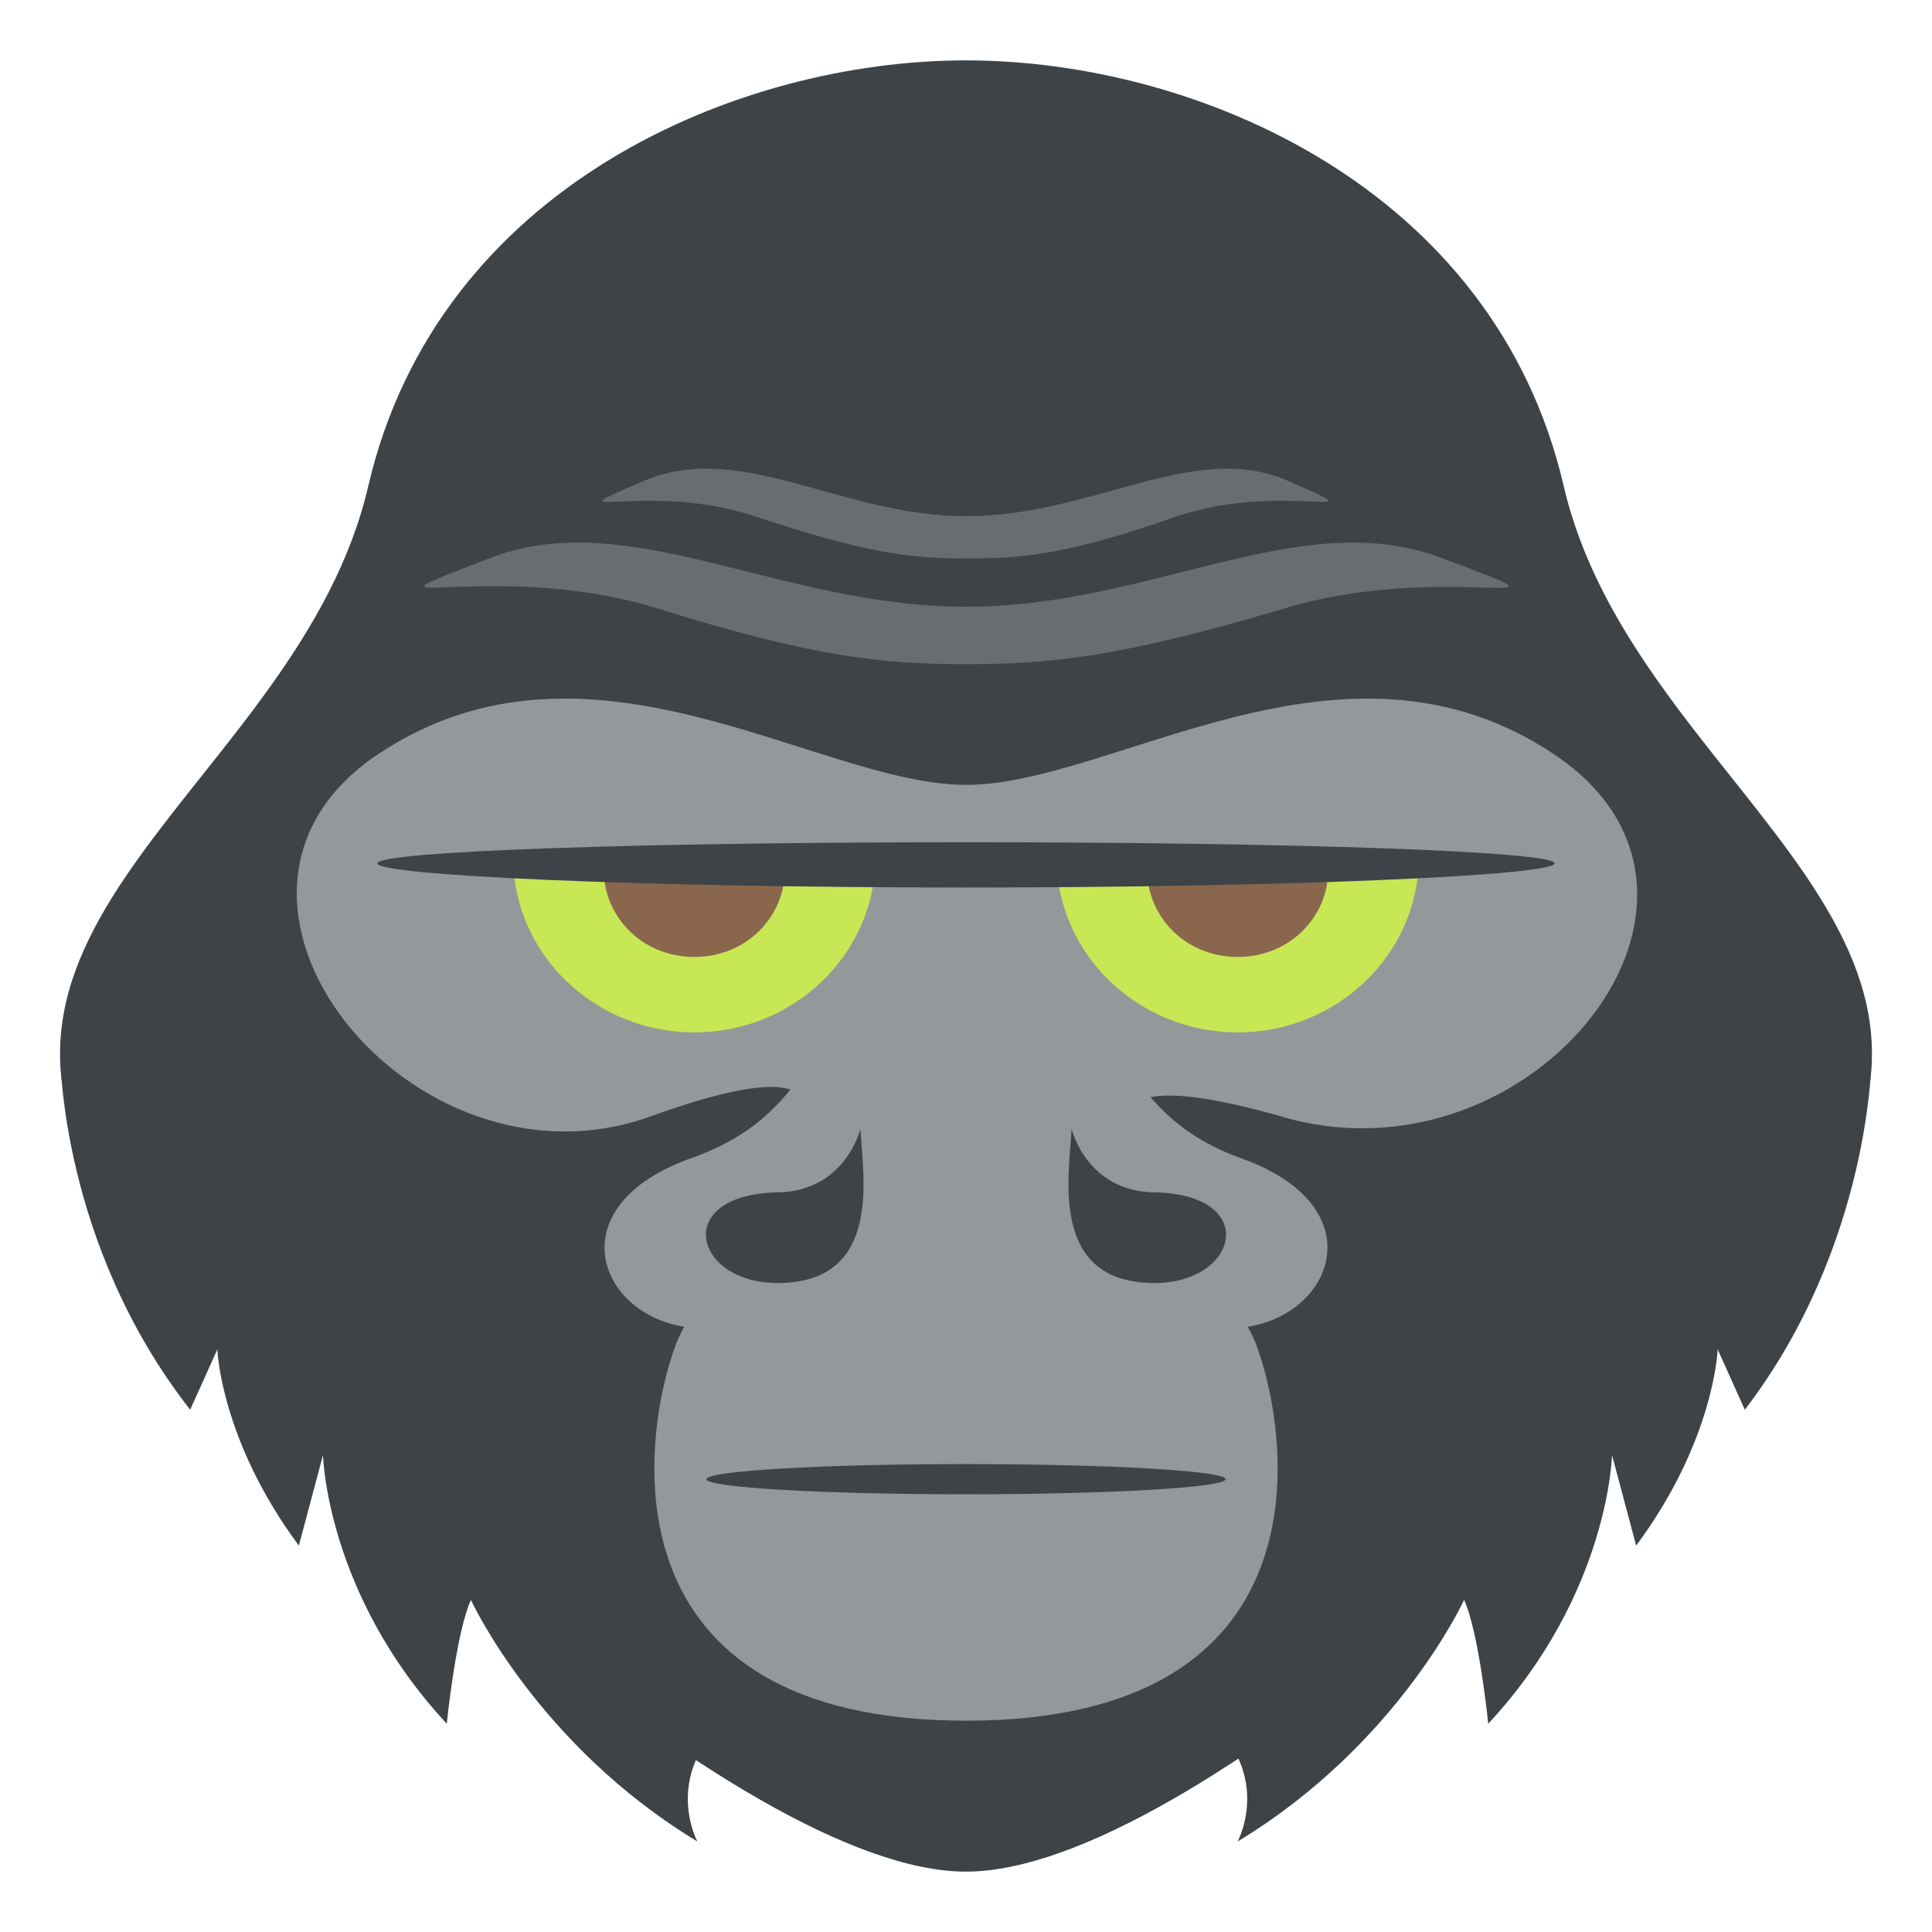
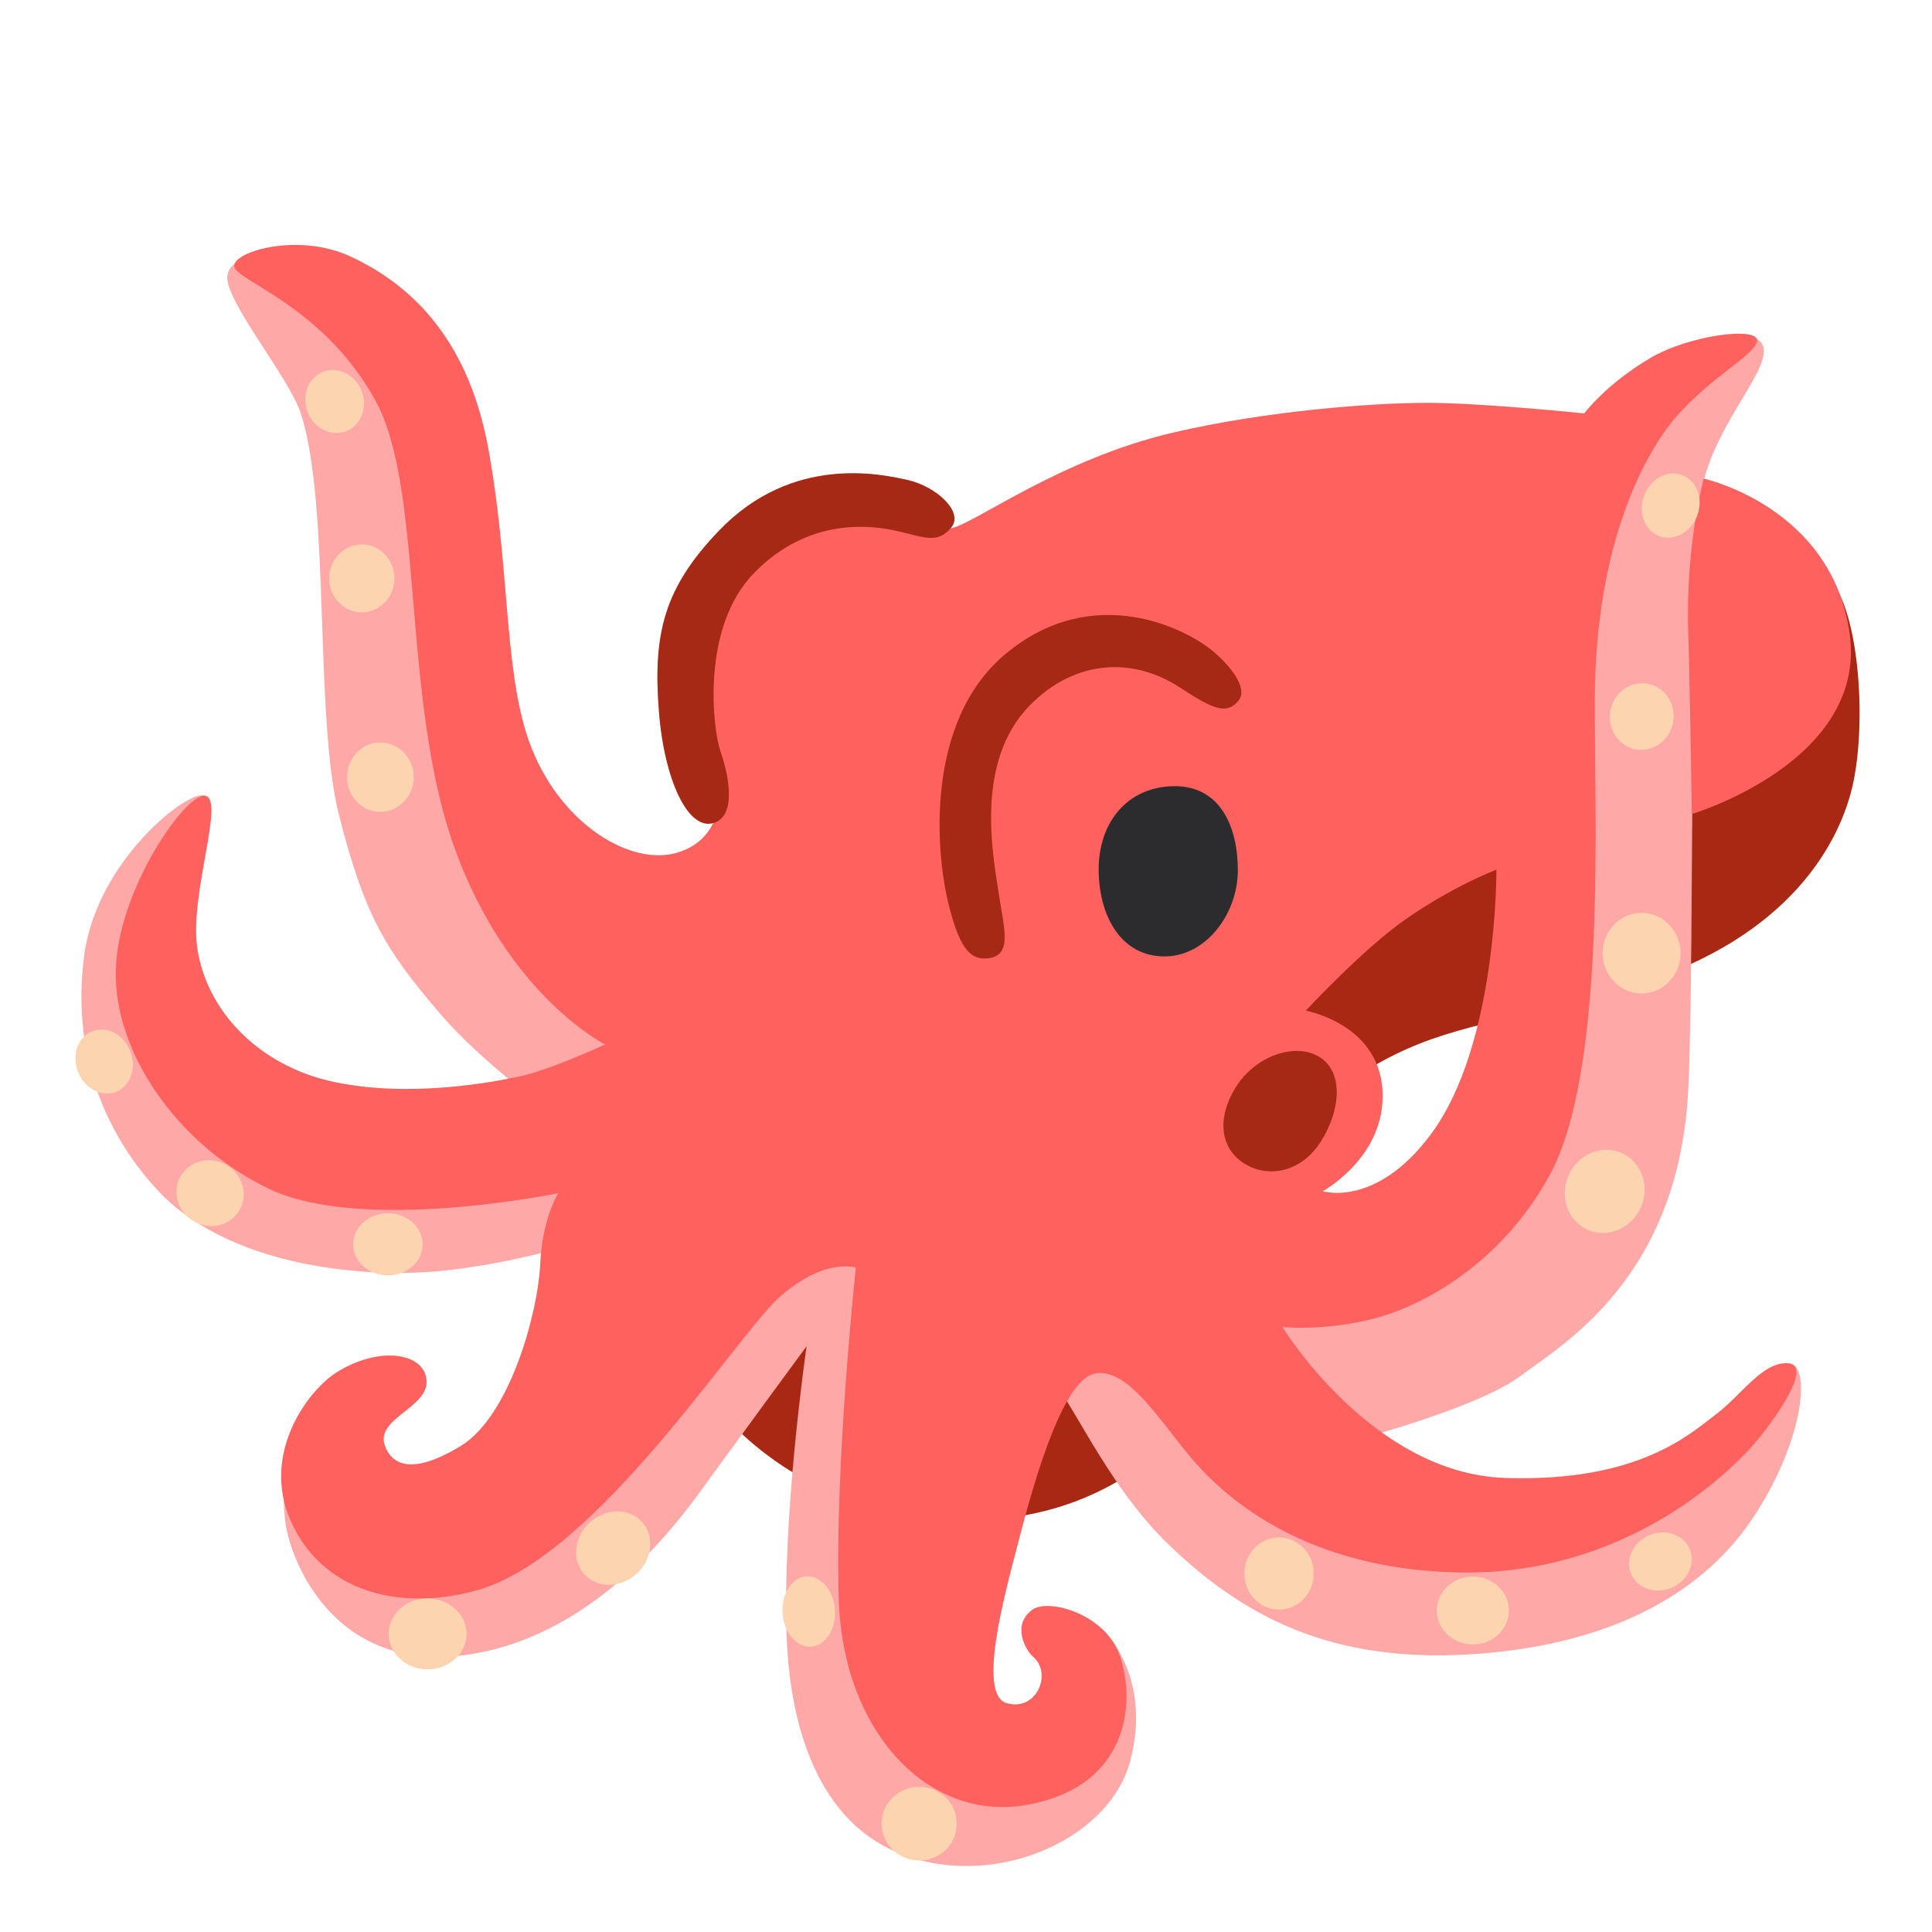
- <svg xmlns="http://www.w3.org/2000/svg" aria-hidden="true" focusable="false" width="1em" height="1em" style="-ms-transform: rotate(360deg); -webkit-transform: rotate(360deg); transform: rotate(360deg);" preserveAspectRatio="xMidYMid meet" viewBox="0 0 64 64">
-   <path d="M51.8 16.1C49.5 6.2 39.6 2 32 2S14.5 6.2 12.2 16.1S-3 30.8 4.1 40.5C9.2 47.5 24.5 62 32 62s22.8-14.5 27.9-21.5c7.1-9.7-5.8-14.5-8.1-24.4z" fill="#3e4347" />
-   <g fill="#94989b">
-     <path d="M51.5 25c-7-4.7-14.6 1-19.5 1s-12.5-5.7-19.5-1s1.1 14.8 9 12c10.5-3.8 2.2 4.3.9 7.5C21.2 47.7 20 57 32 57s10.8-9.3 9.6-12.5c-1.3-3.2-9.6-10.5.9-7.5c8.3 2.4 16-7.3 9-12" />
-     <path d="M47.8 18.5c-4.7-1.8-9.6 1.6-15.8 1.6c-6.2 0-11.2-3.4-15.8-1.6c-5.2 2 0 0 5.4 1.6C27 21.8 29.3 22 32 22s5-.2 10.4-1.8c5.4-1.7 10.7.3 5.4-1.7" opacity=".5" />
-     <path d="M42.6 15.9c-3.1-1.3-6.4 1.2-10.6 1.2c-4.1 0-7.4-2.5-10.6-1.2c-3.5 1.5 0 0 3.6 1.2s5.1 1.4 7 1.4c1.8 0 3.3-.1 7-1.4c3.6-1.2 7 .3 3.6-1.2" opacity=".5" />
-     <path d="M29 34.2c-2.4-1.1-1.5 2.6-6.2 4.2c-4.6 1.7-2.8 5.6.5 5.6c2.9 0 5.2.1 6.9-2.4c1.8-2.4 1.3-6.3-1.2-7.4" />
-     <path d="M41.2 38.4c-4.6-1.6-3.7-5.4-6.2-4.2c-2.4 1.1-3 5-1.2 7.4c1.8 2.4 4 2.4 6.9 2.4c3.3 0 5.1-3.9.5-5.6" />
-   </g>
-   <g fill="#3e4347">
-     <path d="M28.5 37.4c.1 1.6.7 5-2.6 5.1c-2.9.1-3.7-2.9-.2-3c2.3 0 2.8-2.1 2.8-2.1" />
-     <path d="M35.5 37.4c-.1 1.6-.7 5 2.6 5.1c2.9.1 3.7-2.9.2-3c-2.3 0-2.8-2.1-2.8-2.1" />
-     <ellipse cx="32" cy="49" rx="8.6" ry=".5" />
-   </g>
-   <path d="M23 34.2c3.3 0 6-2.6 6-5.8H17c0 3.2 2.7 5.8 6 5.8" fill="#c7e755" />
-   <path d="M23 31.7c1.7 0 3-1.3 3-2.9h-6c0 1.6 1.3 2.9 3 2.9" fill="#89664c" />
-   <path d="M47 28.4c0 3.2-2.7 5.8-6 5.8s-6-2.6-6-5.8h12" fill="#c7e755" />
-   <path d="M44 28.8c0 1.6-1.3 2.9-3 2.9s-3-1.3-3-2.9h6" fill="#89664c" />
-   <g fill="#3e4347">
-     <path d="M51.5 28.6c0 .4-8.7.8-19.5.8s-19.5-.4-19.5-.8s8.7-.7 19.5-.7s19.5.3 19.5.7" />
-     <path d="M2 35s0 6.2 4.3 11.7l.9-2s.1 3 2.7 6.5l.8-3s.1 4.6 4.1 8.9c0 0 .3-3 .8-4.1c0 0 2.2 4.8 7.5 8c0 0-1.4-2.6 1.7-4.6C24.7 56.4 10.1 35 2 35" />
-     <path d="M62 35s0 6.2-4.2 11.7l-.9-2s-.1 3-2.7 6.5l-.8-3s-.1 4.6-4.1 8.9c0 0-.3-3-.8-4.1c0 0-2.2 4.8-7.5 8c0 0 1.4-2.6-1.7-4.6c0 0 14.6-21.4 22.7-21.4" />
-   </g>
+ <svg xmlns="http://www.w3.org/2000/svg" aria-hidden="true" focusable="false" width="1em" height="1em" style="-ms-transform: rotate(360deg); -webkit-transform: rotate(360deg); transform: rotate(360deg);" preserveAspectRatio="xMidYMid meet" viewBox="0 0 128 128">
+   <path d="M88.07 41.61s31.49-5.44 33.32-3.05s2.29 9.59 1.31 13.66c-.99 4.08-4.65 10.37-15.35 13.33c-8.99 2.48-12.01 2.49-16.66 5.26c-3.71 2.21-9.1 18.11-9.95 20.37s-7.04 11.12-19.99 9.29C48.1 98.67 40.34 86.8 43.02 75.12s45.05-33.51 45.05-33.51z" fill="#a92813" />
+   <path d="M65.12 70.75s-17.6.42-23.09-5.35s-11.26-18.58-12.81-28.86s-6.62-16.33-9.01-17.88s-4.86-1.97-5.14-.42c-.28 1.55 4.07 6.73 4.86 9.15c1.97 6.05.88 20.13 2.53 26.61c1.69 6.63 3.03 8.9 6.76 13.23c2.78 3.23 7.18 6.34 7.18 6.34s-17.03 4.08-21.82-.99s-4.22-9.29-3.8-11.4c.42-2.11 3.8-7.88 2.82-8.45c-.99-.56-7.18 4.22-8.02 10.56s1.25 11.62 4.79 15.49c4.61 5.03 13.34 5.88 18.41 5.46c5.07-.42 10.17-2.08 10.17-2.08s-.14 20.69-10 20.55c-7.46-.11-8.31-2.53-9.01-3.8c-.7-1.27-1.43-2.32-1.06 1.72c.25 2.67 3.38 10.91 13.2 8.8c8.32-1.79 13.47-9.44 15.17-11.79c1.87-2.57 6.19-8.45 6.19-8.45s-1.67 11.43-1.31 19.52c.15 3.38 1.03 11.31 7.23 13.98c6.19 2.67 14.11-.67 15.52-6.02c1.41-5.35-1.44-8.34-1.87-8.76s-2.39 6.05-2.39 6.05s-5.07 3.38-7.04.99s.42-20.98.7-24.92c.28-3.94 4.36-.14 5.77 1.83c1.41 1.97 3.7 6.86 7.18 10.28c5.74 5.65 11.97 8.1 20.82 7.42c9.22-.71 14.98-4.33 18.07-8.97c3.1-4.65 3.77-9.26 2.78-10.1c-.99-.84-7.74 7.29-9.15 8.41c-1.41 1.13-15.49 0-17.46 0c-1.97 0-2.39-3.52-2.39-3.52s8.02-2.11 10.84-4.22s10.56-6.55 11.12-19.15c.43-9.72 0-35.81.99-40.03c.99-4.22 4.74-7.79 3.89-9.2s-4.6.94-5.16 1.36c-.56.42-6.48 3.24-6.62 8.31s-1.83 41.25-4.65 44.2c-2.82 2.96-11.97 8.87-17.03 8.17c-5.07-.69-18.16-14.07-18.16-14.07z" fill="#ffa8a8" />
+   <path d="M118.48 90.32c-1.69-.14-3.1 2.11-4.79 3.38s-5.07 4.5-13.94 4.22c-8.87-.28-14.78-10-14.78-10s2.82.28 6.05-.56c3.24-.84 8.38-3.59 11.61-9.43c3.85-6.94 2.99-24.07 3.03-31.68c.05-10.51 3.47-16.1 4.79-17.88c2.25-3.05 5.82-4.79 5.96-5.77c.14-.99-4.46-.42-7.09 1.13c-2.92 1.72-4.36 3.66-4.36 3.66s-6.76-.7-10.42-.7s-10.69.54-16.82 1.97c-7.53 1.76-13.16 6.05-14.71 6.34c0 0-5-4.97-13.23.7c-8.59 5.91-2.39 18.44-2.39 18.44s-.42 1.81-2.67 2.39c-3.24.84-8.09-2.32-9.85-7.95c-1.48-4.75-1.13-11.33-2.53-18.93c-1.41-7.6-5.49-10.98-9.15-12.67c-3.66-1.69-8.31-.14-7.6.84c.7.99 6.05 2.82 9.29 8.73c3.24 5.91 1.69 19.71 5.21 29.56c3.52 9.85 10 13.09 10 13.09s-3.66 1.69-5.63 2.11c-1.97.42-7.32 1.41-12.25.39c-5.13-1.06-8.59-4.82-9.15-8.97c-.48-3.53 1.83-9.71.56-10s-5.81 6.19-5.95 11.54c-.14 5.35 3.98 11.54 10.17 14.5c6.19 2.96 19.15.28 19.15.28s-1.06 1.62-1.2 4.72c-.14 3.1-1.97 10.03-5.28 12.04c-2.27 1.38-4.29 1.83-5 0c-.7-1.83 2.89-2.53 2.75-4.36c-.14-1.83-3.1-2.29-5.91-.56c-1.9 1.16-5.07 5.35-3.1 9.85c1.97 4.5 6.86 6.09 12.25 4.65c8.04-2.15 17.32-17.03 20.27-19.57c2.96-2.53 4.93-1.83 4.93-1.83s-1.41 13.09-1.13 21.96s5.95 14.66 12.25 13.66c7.04-1.13 7.46-6.9 6.34-10c-.99-2.71-4.72-3.73-5.77-2.96c-1.37 1.01-.46 2.67.07 3.13c1.27 1.09.21 3.63-1.76 3.06c-1.97-.56-.14-7.18.7-10.42s2.82-10.84 5.07-11.4c2.25-.56 4.54 3.39 6.62 5.77c3.56 4.08 9.36 7.25 17.63 7.39c10.93.19 17.7-6.55 19.25-8.24c1.52-1.68 4.19-5.48 2.51-5.62zM93.13 60.9c3.24-2.25 6.01-3.28 6.01-3.28s.09 11.54-4.32 17.5c-3.65 4.93-7.18 3.8-7.18 3.8s3.63-1.98 3.94-5.77c.42-5.21-5.07-6.19-5.07-6.19s3.8-4.1 6.62-6.06z" fill="#ff615e" />
+   <path d="M112.09 53.93s11.59-3.45 10.46-11.9s-9.67-10.32-9.67-10.32s-1.22 4.41-1.03 10.18c.09 2.53.24 12.04.24 12.04z" fill="#ff615e" />
+   <path d="M87.53 75.6c-1.29 2.06-3.49 2.49-5.09 1.49c-1.6-1-1.85-3.01-.56-5.07c1.29-2.06 3.93-2.99 5.54-1.99s1.4 3.51.11 5.57z" fill="#a52914" />
+   <path d="M65.33 63.5c1.8-.11 1.2-1.9.84-4.29c-.35-2.39-1.65-8.68 2.04-12.46c3.1-3.17 6.96-3.13 9.85-1.27c2.18 1.41 3.17 1.97 4.01.92c.56-.7-.28-2.04-1.69-3.24c-1.79-1.52-7.95-4.65-13.73.14c-5.46 4.53-4.58 13.3-3.87 16.33c.72 3.03 1.42 3.94 2.55 3.87z" fill="#a52914" />
+   <path d="M47.66 35.13c-3.66 3.8-4.41 6.84-4.01 11.97c.35 4.58 1.97 8.09 3.73 7.39c1.47-.59.84-3.31.35-4.72s-1.34-8.17 2.25-11.83s7.67-3.17 9.5-2.75s2.6.84 3.52-.21s-.99-2.75-2.82-3.17s-7.68-1.7-12.52 3.32z" fill="#a52914" />
+   <path d="M82.01 57.66c0 2.92-2.19 5.85-5.07 5.7c-2.82-.14-4.15-2.86-4.15-5.77s1.69-5.28 4.65-5.49c3.37-.24 4.57 2.64 4.57 5.56z" fill="#2c2b2d" />
+   <ellipse transform="rotate(-80.881 108.76 47.472)" cx="108.76" cy="47.48" rx="2.21" ry="2.11" fill="#fcd4b0" />
+   <ellipse transform="rotate(-69.403 110.681 33.493)" cx="110.68" cy="33.5" rx="2.16" ry="1.88" fill="#fcd4b0" />
+   <ellipse cx="108.76" cy="63.15" rx="2.58" ry="2.67" fill="#fcd4b0" />
+   <ellipse transform="rotate(-66.078 106.312 78.94)" cx="106.32" cy="78.94" rx="2.78" ry="2.62" fill="#fcd4b0" />
+   <ellipse transform="rotate(-23.045 110.015 103.459)" cx="110.01" cy="103.45" rx="2.11" ry="1.89" fill="#fcd4b0" />
+   <ellipse cx="97.58" cy="106.7" rx="2.39" ry="2.25" fill="#fcd4b0" />
+   <ellipse cx="84.74" cy="104.25" rx="2.3" ry="2.39" fill="#fcd4b0" />
+   <ellipse cx="60.9" cy="120.82" rx="2.49" ry="2.44" fill="#fcd4b0" />
+   <ellipse transform="rotate(-3.887 53.552 106.772)" cx="53.58" cy="106.77" rx="1.74" ry="2.33" fill="#fcd4b0" />
+   <ellipse transform="rotate(-42.739 40.62 102.56)" cx="40.62" cy="102.57" rx="2.58" ry="2.3" fill="#fcd4b0" />
+   <ellipse cx="28.33" cy="108.25" rx="2.58" ry="2.35" fill="#fcd4b0" />
+   <ellipse cx="25.7" cy="82.44" rx="2.3" ry="2.06" fill="#fcd4b0" />
+   <ellipse transform="rotate(-60 13.92 79.05)" cx="13.92" cy="79.05" rx="2.16" ry="2.25" fill="#fcd4b0" />
+   <ellipse transform="rotate(-21.009 6.902 70.33)" cx="6.9" cy="70.33" rx="1.86" ry="2.16" fill="#fcd4b0" />
+   <ellipse cx="25.2" cy="51.49" rx="2.21" ry="2.3" fill="#fcd4b0" />
+   <ellipse cx="23.97" cy="38.32" rx="2.16" ry="2.25" fill="#fcd4b0" />
+   <ellipse transform="rotate(-21.199 22.17 26.605)" cx="22.17" cy="26.6" rx="1.92" ry="2.11" fill="#fcd4b0" />
</svg>
